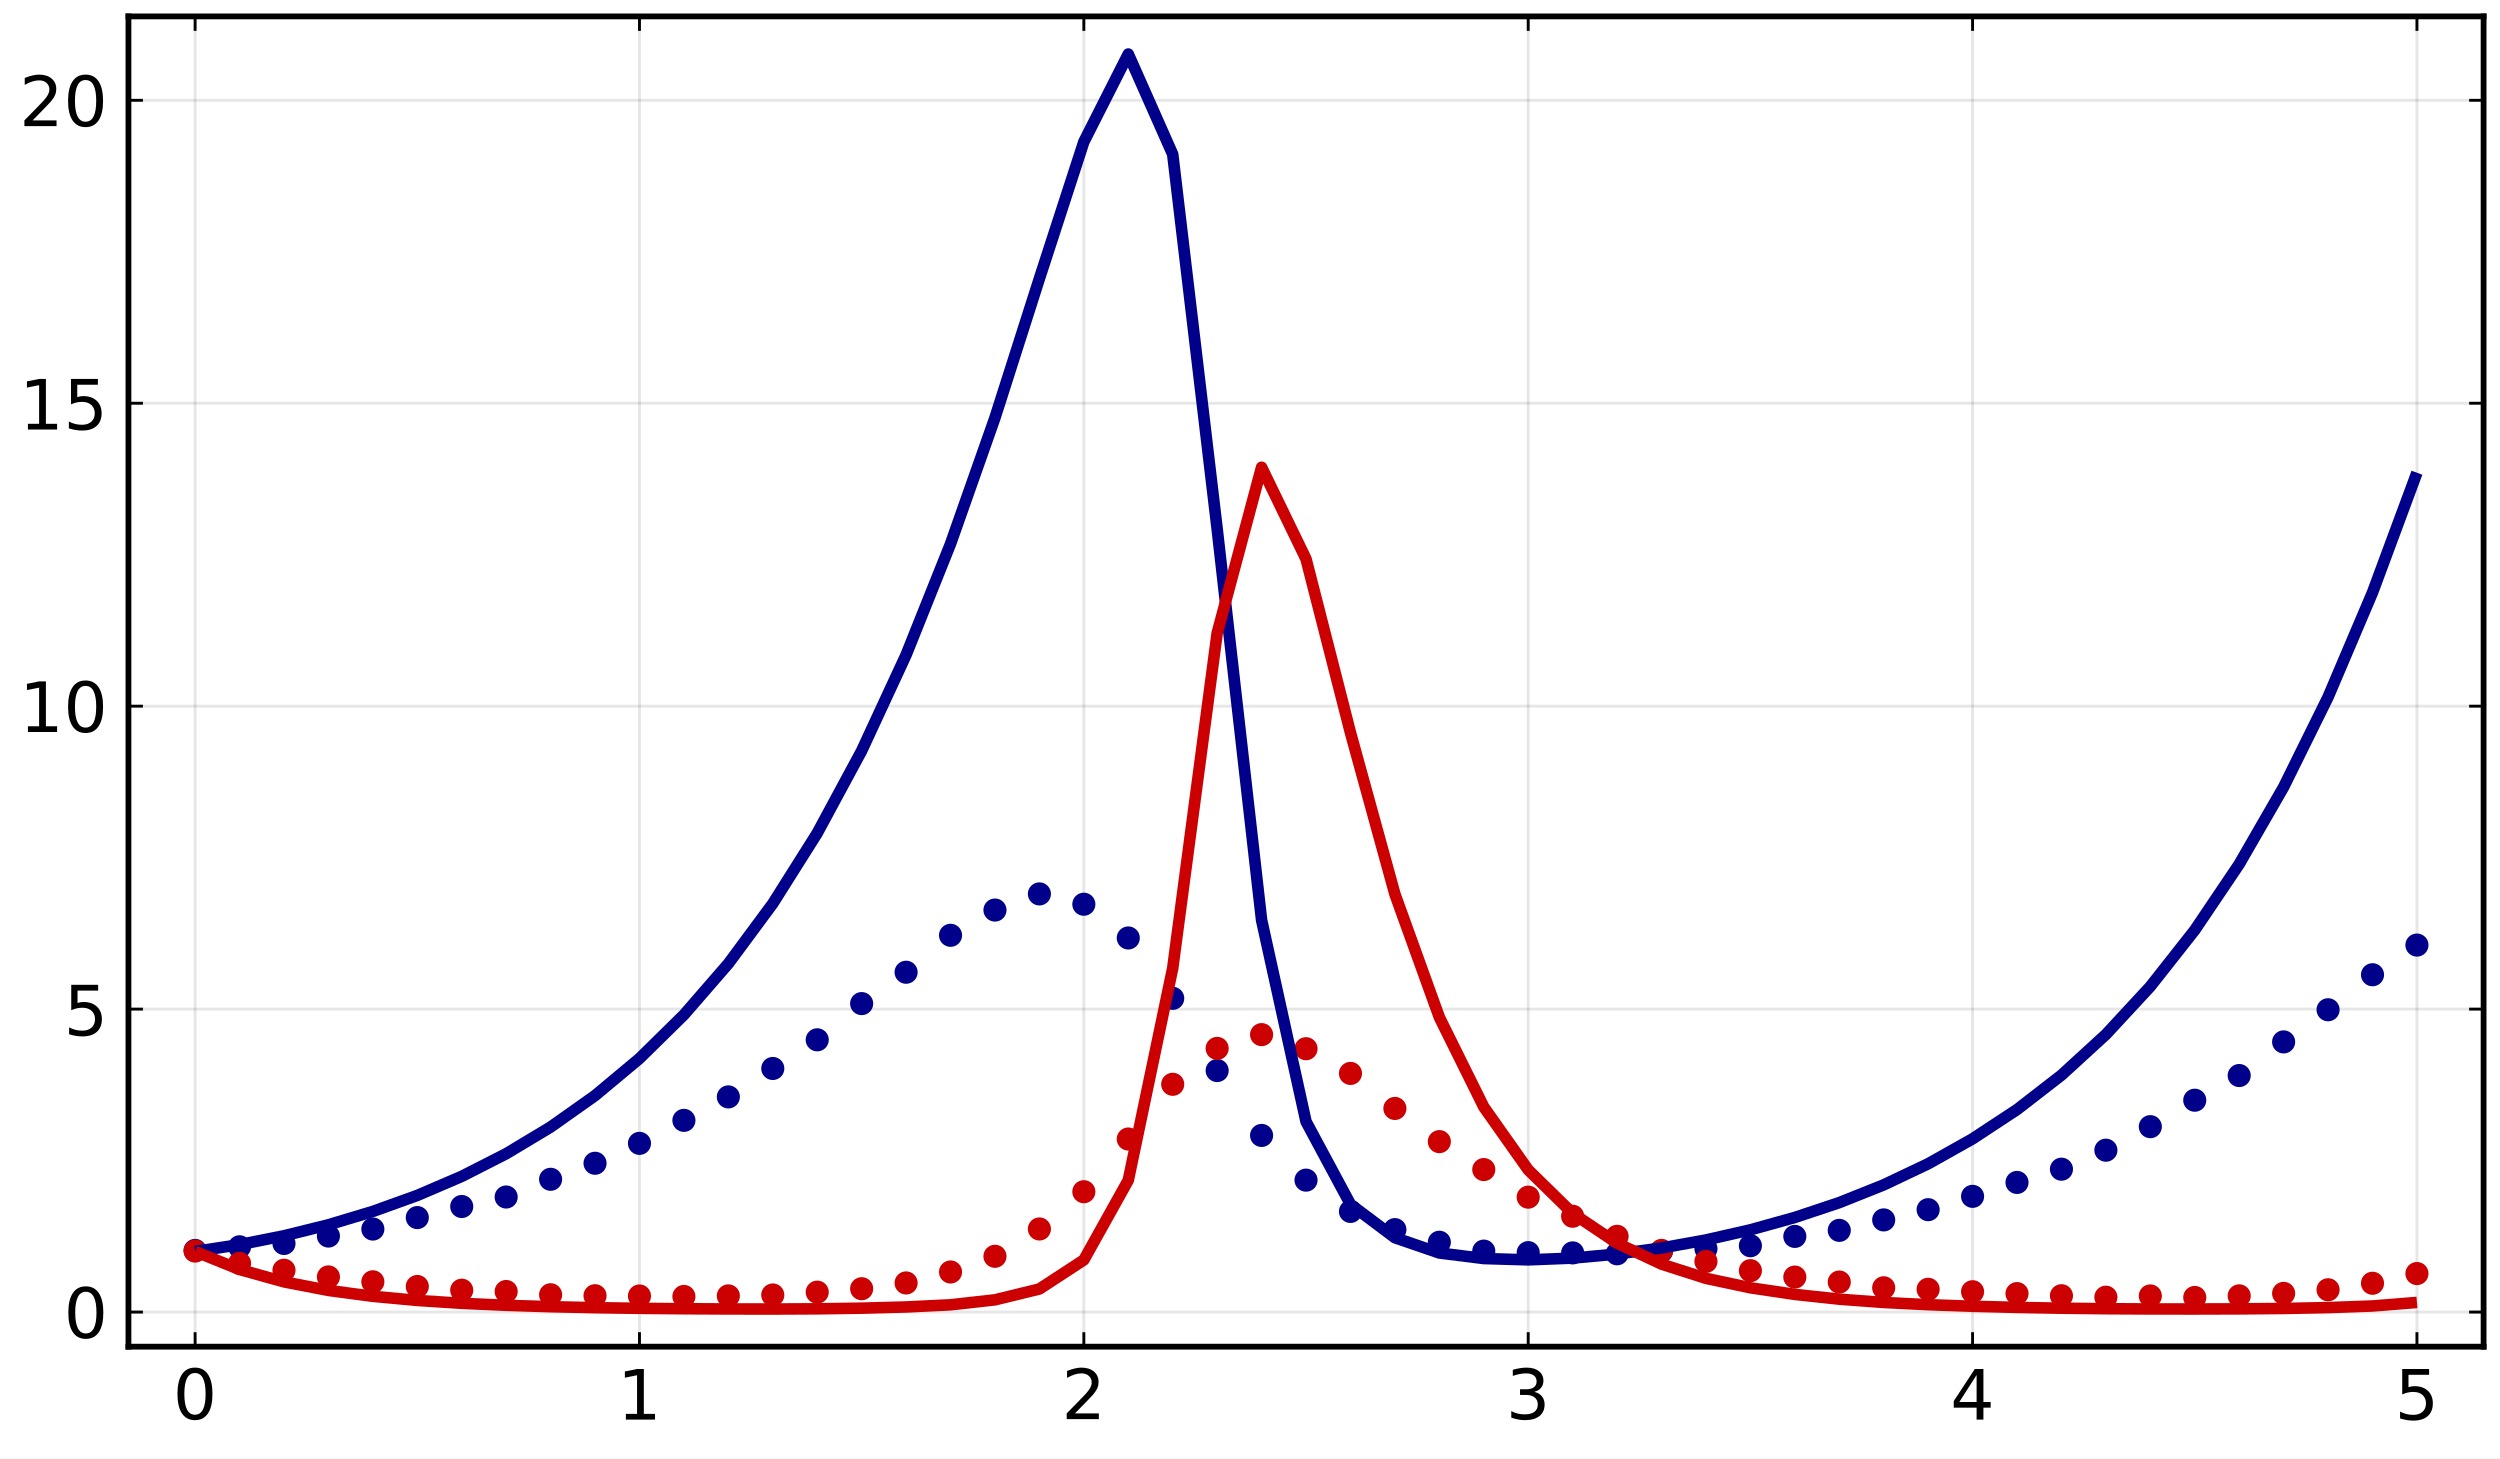
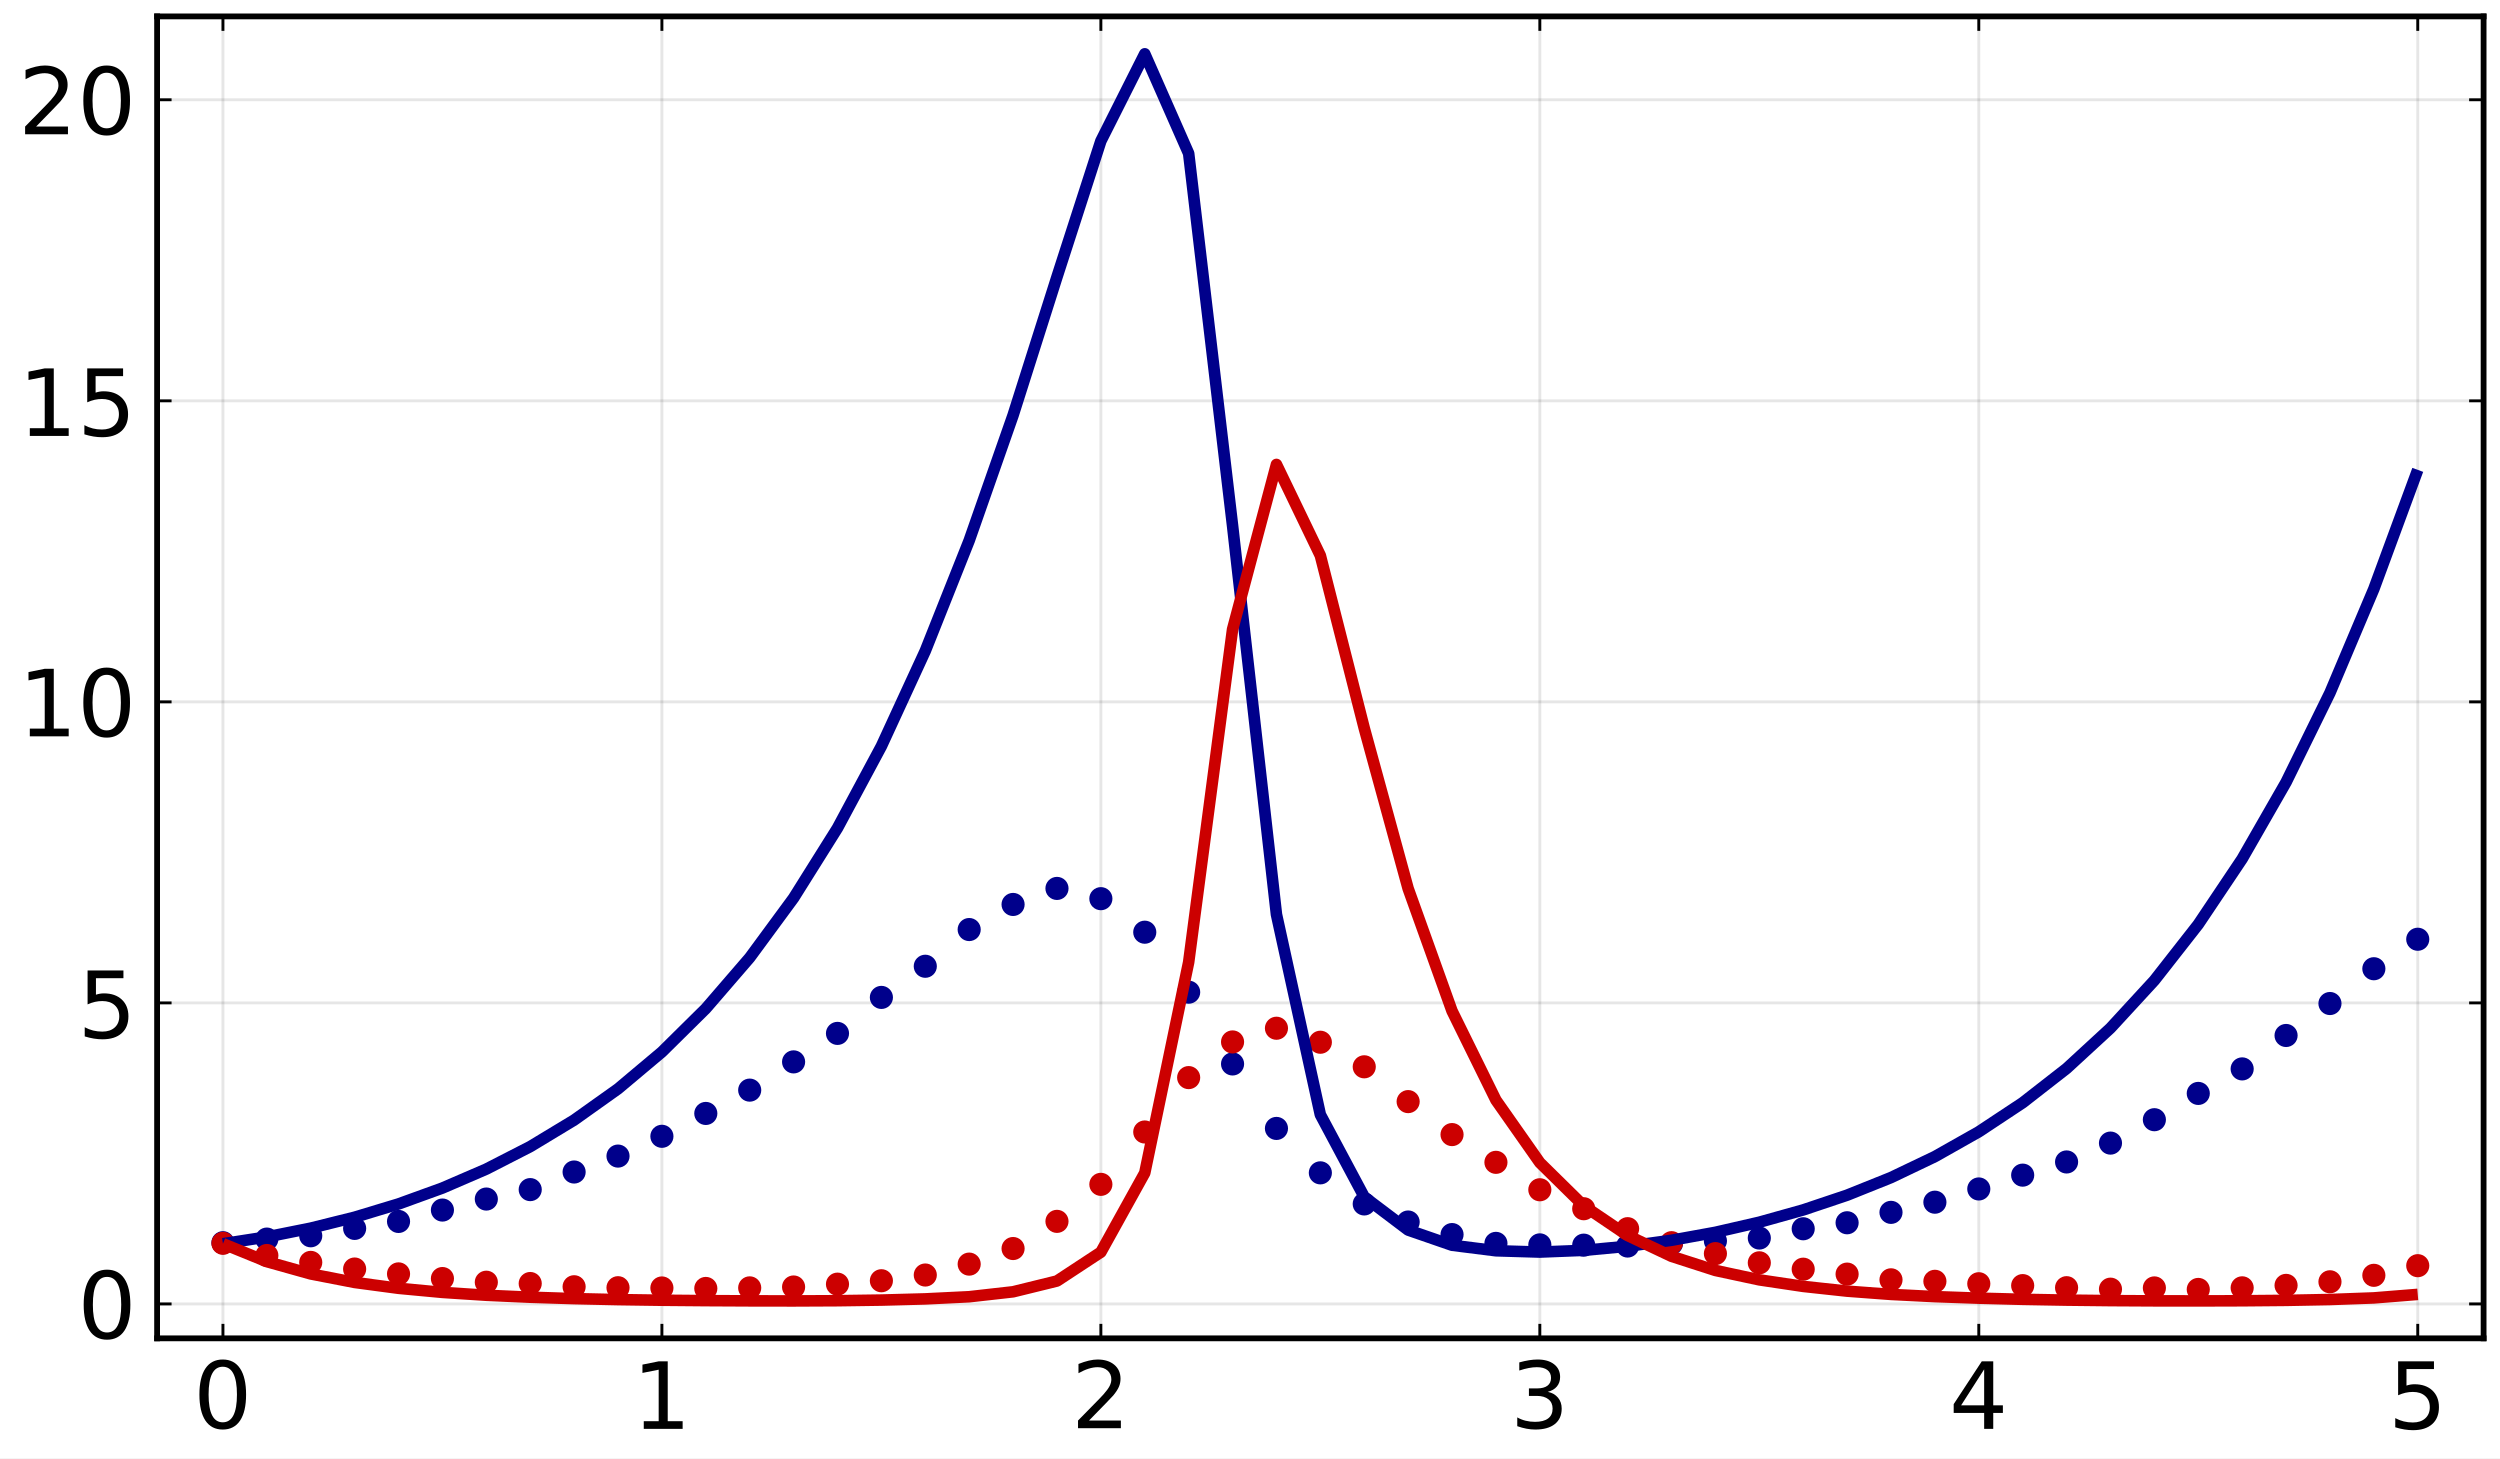
<svg xmlns="http://www.w3.org/2000/svg" xmlns:xlink="http://www.w3.org/1999/xlink" width="432pt" height="252pt" viewBox="0 0 432 252" version="1.1">
  <defs>
    <style type="text/css">*{stroke-linejoin: round; stroke-linecap: butt}</style>
  </defs>
  <g id="figure_1">
    <g id="patch_1">
      <path d="M 0 252  L 432 252  L 432 0  L 0 0  z " style="fill: #ffffff" />
    </g>
    <g id="axes_1">
      <g id="patch_2">
-         <path d="M 22.197 232.705  L 429.165 232.705  L 429.165 2.835  L 22.197 2.835  z " style="fill: #ffffff" />
+         <path d="M 27.147 231.265  L 429.165 231.265  L 429.165 2.835  L 27.147 2.835  z " style="fill: #ffffff" />
      </g>
      <g id="matplotlib.axis_1">
        <g id="xtick_1">
          <g id="line2d_1">
-             <path d="M 33.715 232.705  L 33.715 2.835  " clip-path="url(#p7b51d05aa2)" style="fill: none; stroke: #000000; stroke-opacity: 0.1; stroke-width: 0.5; stroke-linecap: square" />
+             <path d="M 38.525 231.265  L 38.525 2.835  " clip-path="url(#p15f4b336db)" style="fill: none; stroke: #000000; stroke-opacity: 0.1; stroke-width: 0.5; stroke-linecap: square" />
          </g>
          <g id="line2d_2">
            <defs>
-               <path id="ma4a7dae70d" d="M 0 0  L 0 -2.5  " style="stroke: #000000; stroke-width: 0.5" />
+               <path id="m88eb244944" d="M 0 0  L 0 -2.5  " style="stroke: #000000; stroke-width: 0.5" />
            </defs>
            <g>
-               <use xlink:href="#ma4a7dae70d" x="33.715" y="232.705" style="stroke: #000000; stroke-width: 0.5" />
+               <use xlink:href="#m88eb244944" x="38.525" y="231.265" style="stroke: #000000; stroke-width: 0.5" />
            </g>
          </g>
          <g id="line2d_3">
            <defs>
-               <path id="m72467e367e" d="M 0 0  L 0 2.5  " style="stroke: #000000; stroke-width: 0.5" />
+               <path id="madbddef925" d="M 0 0  L 0 2.5  " style="stroke: #000000; stroke-width: 0.5" />
            </defs>
            <g>
-               <use xlink:href="#m72467e367e" x="33.715" y="2.835" style="stroke: #000000; stroke-width: 0.5" />
+               <use xlink:href="#madbddef925" x="38.525" y="2.835" style="stroke: #000000; stroke-width: 0.5" />
            </g>
          </g>
          <g id="text_1">
-             <g transform="translate(29.87456 245.3235)scale(0.12 -0.12)">
+             <g transform="translate(33.40493 246.9229)scale(0.16 -0.16)">
              <defs>
                <path id="DejaVuSans-30" d="M 2034 4250  Q 1547 4250 1301 3770  Q 1056 3291 1056 2328  Q 1056 1369 1301 889  Q 1547 409 2034 409  Q 2525 409 2770 889  Q 3016 1369 3016 2328  Q 3016 3291 2770 3770  Q 2525 4250 2034 4250  z M 2034 4750  Q 2819 4750 3233 4129  Q 3647 3509 3647 2328  Q 3647 1150 3233 529  Q 2819 -91 2034 -91  Q 1250 -91 836 529  Q 422 1150 422 2328  Q 422 3509 836 4129  Q 1250 4750 2034 4750  z " transform="scale(0.015625)" />
              </defs>
              <use xlink:href="#DejaVuSans-30" transform="translate(0 0.78125)" />
            </g>
          </g>
        </g>
        <g id="xtick_2">
          <g id="line2d_4">
-             <path d="M 110.501 232.705  L 110.501 2.835  " clip-path="url(#p7b51d05aa2)" style="fill: none; stroke: #000000; stroke-opacity: 0.1; stroke-width: 0.5; stroke-linecap: square" />
+             <path d="M 114.377 231.265  L 114.377 2.835  " clip-path="url(#p15f4b336db)" style="fill: none; stroke: #000000; stroke-opacity: 0.1; stroke-width: 0.5; stroke-linecap: square" />
          </g>
          <g id="line2d_5">
            <g>
-               <use xlink:href="#ma4a7dae70d" x="110.501" y="232.705" style="stroke: #000000; stroke-width: 0.5" />
+               <use xlink:href="#m88eb244944" x="114.377" y="231.265" style="stroke: #000000; stroke-width: 0.5" />
            </g>
          </g>
          <g id="line2d_6">
            <g>
-               <use xlink:href="#m72467e367e" x="110.501" y="2.835" style="stroke: #000000; stroke-width: 0.5" />
+               <use xlink:href="#madbddef925" x="114.377" y="2.835" style="stroke: #000000; stroke-width: 0.5" />
            </g>
          </g>
          <g id="text_2">
-             <g transform="translate(106.6611 245.3235)scale(0.12 -0.12)">
+             <g transform="translate(109.2574 246.9229)scale(0.16 -0.16)">
              <defs>
                <path id="DejaVuSans-31" d="M 794 531  L 1825 531  L 1825 4091  L 703 3866  L 703 4441  L 1819 4666  L 2450 4666  L 2450 531  L 3481 531  L 3481 0  L 794 0  L 794 531  z " transform="scale(0.015625)" />
              </defs>
              <use xlink:href="#DejaVuSans-31" transform="translate(0 0.09375)" />
            </g>
          </g>
        </g>
        <g id="xtick_3">
          <g id="line2d_7">
-             <path d="M 187.288 232.705  L 187.288 2.835  " clip-path="url(#p7b51d05aa2)" style="fill: none; stroke: #000000; stroke-opacity: 0.1; stroke-width: 0.5; stroke-linecap: square" />
+             <path d="M 190.23 231.265  L 190.23 2.835  " clip-path="url(#p15f4b336db)" style="fill: none; stroke: #000000; stroke-opacity: 0.1; stroke-width: 0.5; stroke-linecap: square" />
          </g>
          <g id="line2d_8">
            <g>
-               <use xlink:href="#ma4a7dae70d" x="187.288" y="232.705" style="stroke: #000000; stroke-width: 0.5" />
+               <use xlink:href="#m88eb244944" x="190.23" y="231.265" style="stroke: #000000; stroke-width: 0.5" />
            </g>
          </g>
          <g id="line2d_9">
            <g>
-               <use xlink:href="#m72467e367e" x="187.288" y="2.835" style="stroke: #000000; stroke-width: 0.5" />
+               <use xlink:href="#madbddef925" x="190.23" y="2.835" style="stroke: #000000; stroke-width: 0.5" />
            </g>
          </g>
          <g id="text_3">
-             <g transform="translate(183.4477 245.3235)scale(0.12 -0.12)">
+             <g transform="translate(185.11 246.9229)scale(0.16 -0.16)">
              <defs>
                <path id="DejaVuSans-32" d="M 1228 531  L 3431 531  L 3431 0  L 469 0  L 469 531  Q 828 903 1448 1529  Q 2069 2156 2228 2338  Q 2531 2678 2651 2914  Q 2772 3150 2772 3378  Q 2772 3750 2511 3984  Q 2250 4219 1831 4219  Q 1534 4219 1204 4116  Q 875 4013 500 3803  L 500 4441  Q 881 4594 1212 4672  Q 1544 4750 1819 4750  Q 2544 4750 2975 4387  Q 3406 4025 3406 3419  Q 3406 3131 3298 2873  Q 3191 2616 2906 2266  Q 2828 2175 2409 1742  Q 1991 1309 1228 531  z " transform="scale(0.015625)" />
              </defs>
              <use xlink:href="#DejaVuSans-32" transform="translate(0 0.78125)" />
            </g>
          </g>
        </g>
        <g id="xtick_4">
          <g id="line2d_10">
-             <path d="M 264.074 232.705  L 264.074 2.835  " clip-path="url(#p7b51d05aa2)" style="fill: none; stroke: #000000; stroke-opacity: 0.1; stroke-width: 0.5; stroke-linecap: square" />
+             <path d="M 266.082 231.265  L 266.082 2.835  " clip-path="url(#p15f4b336db)" style="fill: none; stroke: #000000; stroke-opacity: 0.1; stroke-width: 0.5; stroke-linecap: square" />
          </g>
          <g id="line2d_11">
            <g>
-               <use xlink:href="#ma4a7dae70d" x="264.074" y="232.705" style="stroke: #000000; stroke-width: 0.5" />
+               <use xlink:href="#m88eb244944" x="266.082" y="231.265" style="stroke: #000000; stroke-width: 0.5" />
            </g>
          </g>
          <g id="line2d_12">
            <g>
-               <use xlink:href="#m72467e367e" x="264.074" y="2.835" style="stroke: #000000; stroke-width: 0.5" />
+               <use xlink:href="#madbddef925" x="266.082" y="2.835" style="stroke: #000000; stroke-width: 0.5" />
            </g>
          </g>
          <g id="text_4">
-             <g transform="translate(260.2342 245.3235)scale(0.12 -0.12)">
+             <g transform="translate(260.9625 246.9229)scale(0.16 -0.16)">
              <defs>
                <path id="DejaVuSans-33" d="M 2597 2516  Q 3050 2419 3304 2112  Q 3559 1806 3559 1356  Q 3559 666 3084 287  Q 2609 -91 1734 -91  Q 1441 -91 1130 -33  Q 819 25 488 141  L 488 750  Q 750 597 1062 519  Q 1375 441 1716 441  Q 2309 441 2620 675  Q 2931 909 2931 1356  Q 2931 1769 2642 2001  Q 2353 2234 1838 2234  L 1294 2234  L 1294 2753  L 1863 2753  Q 2328 2753 2575 2939  Q 2822 3125 2822 3475  Q 2822 3834 2567 4026  Q 2313 4219 1838 4219  Q 1578 4219 1281 4162  Q 984 4106 628 3988  L 628 4550  Q 988 4650 1302 4700  Q 1616 4750 1894 4750  Q 2613 4750 3031 4423  Q 3450 4097 3450 3541  Q 3450 3153 3228 2886  Q 3006 2619 2597 2516  z " transform="scale(0.015625)" />
              </defs>
              <use xlink:href="#DejaVuSans-33" transform="translate(0 0.78125)" />
            </g>
          </g>
        </g>
        <g id="xtick_5">
          <g id="line2d_13">
-             <path d="M 340.861 232.705  L 340.861 2.835  " clip-path="url(#p7b51d05aa2)" style="fill: none; stroke: #000000; stroke-opacity: 0.1; stroke-width: 0.5; stroke-linecap: square" />
+             <path d="M 341.935 231.265  L 341.935 2.835  " clip-path="url(#p15f4b336db)" style="fill: none; stroke: #000000; stroke-opacity: 0.1; stroke-width: 0.5; stroke-linecap: square" />
          </g>
          <g id="line2d_14">
            <g>
-               <use xlink:href="#ma4a7dae70d" x="340.861" y="232.705" style="stroke: #000000; stroke-width: 0.5" />
+               <use xlink:href="#m88eb244944" x="341.935" y="231.265" style="stroke: #000000; stroke-width: 0.5" />
            </g>
          </g>
          <g id="line2d_15">
            <g>
-               <use xlink:href="#m72467e367e" x="340.861" y="2.835" style="stroke: #000000; stroke-width: 0.5" />
+               <use xlink:href="#madbddef925" x="341.935" y="2.835" style="stroke: #000000; stroke-width: 0.5" />
            </g>
          </g>
          <g id="text_5">
-             <g transform="translate(337.0208 245.3235)scale(0.12 -0.12)">
+             <g transform="translate(336.815 246.9229)scale(0.16 -0.16)">
              <defs>
                <path id="DejaVuSans-34" d="M 2419 4116  L 825 1625  L 2419 1625  L 2419 4116  z M 2253 4666  L 3047 4666  L 3047 1625  L 3713 1625  L 3713 1100  L 3047 1100  L 3047 0  L 2419 0  L 2419 1100  L 313 1100  L 313 1709  L 2253 4666  z " transform="scale(0.015625)" />
              </defs>
              <use xlink:href="#DejaVuSans-34" transform="translate(0 0.09375)" />
            </g>
          </g>
        </g>
        <g id="xtick_6">
          <g id="line2d_16">
-             <path d="M 417.647 232.705  L 417.647 2.835  " clip-path="url(#p7b51d05aa2)" style="fill: none; stroke: #000000; stroke-opacity: 0.1; stroke-width: 0.5; stroke-linecap: square" />
+             <path d="M 417.787 231.265  L 417.787 2.835  " clip-path="url(#p15f4b336db)" style="fill: none; stroke: #000000; stroke-opacity: 0.1; stroke-width: 0.5; stroke-linecap: square" />
          </g>
          <g id="line2d_17">
            <g>
-               <use xlink:href="#ma4a7dae70d" x="417.647" y="232.705" style="stroke: #000000; stroke-width: 0.5" />
+               <use xlink:href="#m88eb244944" x="417.787" y="231.265" style="stroke: #000000; stroke-width: 0.5" />
            </g>
          </g>
          <g id="line2d_18">
            <g>
-               <use xlink:href="#m72467e367e" x="417.647" y="2.835" style="stroke: #000000; stroke-width: 0.5" />
+               <use xlink:href="#madbddef925" x="417.787" y="2.835" style="stroke: #000000; stroke-width: 0.5" />
            </g>
          </g>
          <g id="text_6">
-             <g transform="translate(413.8074 245.3235)scale(0.12 -0.12)">
+             <g transform="translate(412.6675 246.9229)scale(0.16 -0.16)">
              <defs>
                <path id="DejaVuSans-35" d="M 691 4666  L 3169 4666  L 3169 4134  L 1269 4134  L 1269 2991  Q 1406 3038 1543 3061  Q 1681 3084 1819 3084  Q 2600 3084 3056 2656  Q 3513 2228 3513 1497  Q 3513 744 3044 326  Q 2575 -91 1722 -91  Q 1428 -91 1123 -41  Q 819 9 494 109  L 494 744  Q 775 591 1075 516  Q 1375 441 1709 441  Q 2250 441 2565 725  Q 2881 1009 2881 1497  Q 2881 1984 2565 2268  Q 2250 2553 1709 2553  Q 1456 2553 1204 2497  Q 953 2441 691 2322  L 691 4666  z " transform="scale(0.015625)" />
              </defs>
              <use xlink:href="#DejaVuSans-35" transform="translate(0 0.09375)" />
            </g>
          </g>
        </g>
      </g>
      <g id="matplotlib.axis_2">
        <g id="ytick_1">
          <g id="line2d_19">
-             <path d="M 22.197 226.723  L 429.165 226.723  " clip-path="url(#p7b51d05aa2)" style="fill: none; stroke: #000000; stroke-opacity: 0.1; stroke-width: 0.5; stroke-linecap: square" />
+             <path d="M 27.147 225.32  L 429.165 225.32  " clip-path="url(#p15f4b336db)" style="fill: none; stroke: #000000; stroke-opacity: 0.1; stroke-width: 0.5; stroke-linecap: square" />
          </g>
          <g id="line2d_20">
            <defs>
-               <path id="mc32183141a" d="M 0 0  L 2.5 0  " style="stroke: #000000; stroke-width: 0.5" />
+               <path id="maa5e458f14" d="M 0 0  L 2.5 0  " style="stroke: #000000; stroke-width: 0.5" />
            </defs>
            <g>
-               <use xlink:href="#mc32183141a" x="22.197" y="226.723" style="stroke: #000000; stroke-width: 0.5" />
+               <use xlink:href="#maa5e458f14" x="27.147" y="225.32" style="stroke: #000000; stroke-width: 0.5" />
            </g>
          </g>
          <g id="line2d_21">
            <defs>
-               <path id="m659e7d914c" d="M 0 0  L -2.5 0  " style="stroke: #000000; stroke-width: 0.5" />
+               <path id="m9564143f8e" d="M 0 0  L -2.5 0  " style="stroke: #000000; stroke-width: 0.5" />
            </defs>
            <g>
-               <use xlink:href="#m659e7d914c" x="429.165" y="226.723" style="stroke: #000000; stroke-width: 0.5" />
+               <use xlink:href="#m9564143f8e" x="429.165" y="225.32" style="stroke: #000000; stroke-width: 0.5" />
            </g>
          </g>
          <g id="text_7">
-             <g transform="translate(11.01657 231.2821)scale(0.12 -0.12)">
+             <g transform="translate(13.40706 231.3992)scale(0.16 -0.16)">
              <use xlink:href="#DejaVuSans-30" transform="translate(0 0.78125)" />
            </g>
          </g>
        </g>
        <g id="ytick_2">
          <g id="line2d_22">
-             <path d="M 22.197 174.376  L 429.165 174.376  " clip-path="url(#p7b51d05aa2)" style="fill: none; stroke: #000000; stroke-opacity: 0.1; stroke-width: 0.5; stroke-linecap: square" />
+             <path d="M 27.147 173.301  L 429.165 173.301  " clip-path="url(#p15f4b336db)" style="fill: none; stroke: #000000; stroke-opacity: 0.1; stroke-width: 0.5; stroke-linecap: square" />
          </g>
          <g id="line2d_23">
            <g>
-               <use xlink:href="#mc32183141a" x="22.197" y="174.376" style="stroke: #000000; stroke-width: 0.5" />
+               <use xlink:href="#maa5e458f14" x="27.147" y="173.301" style="stroke: #000000; stroke-width: 0.5" />
            </g>
          </g>
          <g id="line2d_24">
            <g>
-               <use xlink:href="#m659e7d914c" x="429.165" y="174.376" style="stroke: #000000; stroke-width: 0.5" />
+               <use xlink:href="#m9564143f8e" x="429.165" y="173.301" style="stroke: #000000; stroke-width: 0.5" />
            </g>
          </g>
          <g id="text_8">
-             <g transform="translate(11.01657 178.9346)scale(0.12 -0.12)">
+             <g transform="translate(13.40706 179.3797)scale(0.16 -0.16)">
              <use xlink:href="#DejaVuSans-35" transform="translate(0 0.09375)" />
            </g>
          </g>
        </g>
        <g id="ytick_3">
          <g id="line2d_25">
-             <path d="M 22.197 122.028  L 429.165 122.028  " clip-path="url(#p7b51d05aa2)" style="fill: none; stroke: #000000; stroke-opacity: 0.1; stroke-width: 0.5; stroke-linecap: square" />
+             <path d="M 27.147 121.281  L 429.165 121.281  " clip-path="url(#p15f4b336db)" style="fill: none; stroke: #000000; stroke-opacity: 0.1; stroke-width: 0.5; stroke-linecap: square" />
          </g>
          <g id="line2d_26">
            <g>
-               <use xlink:href="#mc32183141a" x="22.197" y="122.028" style="stroke: #000000; stroke-width: 0.5" />
+               <use xlink:href="#maa5e458f14" x="27.147" y="121.281" style="stroke: #000000; stroke-width: 0.5" />
            </g>
          </g>
          <g id="line2d_27">
            <g>
-               <use xlink:href="#m659e7d914c" x="429.165" y="122.028" style="stroke: #000000; stroke-width: 0.5" />
+               <use xlink:href="#m9564143f8e" x="429.165" y="121.281" style="stroke: #000000; stroke-width: 0.5" />
            </g>
          </g>
          <g id="text_9">
-             <g transform="translate(3.336574 126.5871)scale(0.12 -0.12)">
+             <g transform="translate(3.167058 127.3601)scale(0.16 -0.16)">
              <use xlink:href="#DejaVuSans-31" transform="translate(0 0.78125)" />
              <use xlink:href="#DejaVuSans-30" transform="translate(63.62305 0.78125)" />
            </g>
          </g>
        </g>
        <g id="ytick_4">
          <g id="line2d_28">
-             <path d="M 22.197 69.681  L 429.165 69.681  " clip-path="url(#p7b51d05aa2)" style="fill: none; stroke: #000000; stroke-opacity: 0.1; stroke-width: 0.5; stroke-linecap: square" />
+             <path d="M 27.147 69.262  L 429.165 69.262  " clip-path="url(#p15f4b336db)" style="fill: none; stroke: #000000; stroke-opacity: 0.1; stroke-width: 0.5; stroke-linecap: square" />
          </g>
          <g id="line2d_29">
            <g>
-               <use xlink:href="#mc32183141a" x="22.197" y="69.681" style="stroke: #000000; stroke-width: 0.5" />
+               <use xlink:href="#maa5e458f14" x="27.147" y="69.262" style="stroke: #000000; stroke-width: 0.5" />
            </g>
          </g>
          <g id="line2d_30">
            <g>
-               <use xlink:href="#m659e7d914c" x="429.165" y="69.681" style="stroke: #000000; stroke-width: 0.5" />
+               <use xlink:href="#m9564143f8e" x="429.165" y="69.262" style="stroke: #000000; stroke-width: 0.5" />
            </g>
          </g>
          <g id="text_10">
-             <g transform="translate(3.336574 74.23961)scale(0.12 -0.12)">
+             <g transform="translate(3.167058 75.34055)scale(0.16 -0.16)">
              <use xlink:href="#DejaVuSans-31" transform="translate(0 0.09375)" />
              <use xlink:href="#DejaVuSans-35" transform="translate(63.62305 0.09375)" />
            </g>
          </g>
        </g>
        <g id="ytick_5">
          <g id="line2d_31">
-             <path d="M 22.197 17.333  L 429.165 17.333  " clip-path="url(#p7b51d05aa2)" style="fill: none; stroke: #000000; stroke-opacity: 0.1; stroke-width: 0.5; stroke-linecap: square" />
+             <path d="M 27.147 17.242  L 429.165 17.242  " clip-path="url(#p15f4b336db)" style="fill: none; stroke: #000000; stroke-opacity: 0.1; stroke-width: 0.5; stroke-linecap: square" />
          </g>
          <g id="line2d_32">
            <g>
-               <use xlink:href="#mc32183141a" x="22.197" y="17.333" style="stroke: #000000; stroke-width: 0.5" />
+               <use xlink:href="#maa5e458f14" x="27.147" y="17.242" style="stroke: #000000; stroke-width: 0.5" />
            </g>
          </g>
          <g id="line2d_33">
            <g>
-               <use xlink:href="#m659e7d914c" x="429.165" y="17.333" style="stroke: #000000; stroke-width: 0.5" />
+               <use xlink:href="#m9564143f8e" x="429.165" y="17.242" style="stroke: #000000; stroke-width: 0.5" />
            </g>
          </g>
          <g id="text_11">
-             <g transform="translate(3.336574 21.89213)scale(0.12 -0.12)">
+             <g transform="translate(3.167058 23.32099)scale(0.16 -0.16)">
              <use xlink:href="#DejaVuSans-32" transform="translate(0 0.78125)" />
              <use xlink:href="#DejaVuSans-30" transform="translate(63.62305 0.78125)" />
            </g>
          </g>
        </g>
      </g>
      <g id="PathCollection_1">
        <defs>
-           <path id="m5b2c6aa30e" d="M 0 2  C 0.53 2 1.039 1.789 1.414 1.414  C 1.789 1.039 2 0.53 2 0  C 2 -0.53 1.789 -1.039 1.414 -1.414  C 1.039 -1.789 0.53 -2 0 -2  C -0.53 -2 -1.039 -1.789 -1.414 -1.414  C -1.789 -1.039 -2 -0.53 -2 0  C -2 0.53 -1.789 1.039 -1.414 1.414  C -1.039 1.789 -0.53 2 0 2  z " />
+           <path id="mff778485c0" d="M 0 2  C 0.53 2 1.039 1.789 1.414 1.414  C 1.789 1.039 2 0.53 2 0  C 2 -0.53 1.789 -1.039 1.414 -1.414  C 1.039 -1.789 0.53 -2 0 -2  C -0.53 -2 -1.039 -1.789 -1.414 -1.414  C -1.789 -1.039 -2 -0.53 -2 0  C -2 0.53 -1.789 1.039 -1.414 1.414  C -1.039 1.789 -0.53 2 0 2  z " />
        </defs>
-         <g clip-path="url(#p7b51d05aa2)">
-           <use xlink:href="#m5b2c6aa30e" x="33.715" y="216.074" style="fill: #00008b" />
-           <use xlink:href="#m5b2c6aa30e" x="41.393" y="215.446" style="fill: #00008b" />
-           <use xlink:href="#m5b2c6aa30e" x="49.072" y="214.871" style="fill: #00008b" />
-           <use xlink:href="#m5b2c6aa30e" x="56.751" y="213.589" style="fill: #00008b" />
-           <use xlink:href="#m5b2c6aa30e" x="64.429" y="212.379" style="fill: #00008b" />
-           <use xlink:href="#m5b2c6aa30e" x="72.108" y="210.398" style="fill: #00008b" />
-           <use xlink:href="#m5b2c6aa30e" x="79.786" y="208.485" style="fill: #00008b" />
-           <use xlink:href="#m5b2c6aa30e" x="87.465" y="206.842" style="fill: #00008b" />
-           <use xlink:href="#m5b2c6aa30e" x="95.144" y="203.781" style="fill: #00008b" />
-           <use xlink:href="#m5b2c6aa30e" x="102.822" y="201.012" style="fill: #00008b" />
-           <use xlink:href="#m5b2c6aa30e" x="110.501" y="197.573" style="fill: #00008b" />
-           <use xlink:href="#m5b2c6aa30e" x="118.18" y="193.598" style="fill: #00008b" />
-           <use xlink:href="#m5b2c6aa30e" x="125.858" y="189.544" style="fill: #00008b" />
-           <use xlink:href="#m5b2c6aa30e" x="133.537" y="184.632" style="fill: #00008b" />
-           <use xlink:href="#m5b2c6aa30e" x="141.216" y="179.679" style="fill: #00008b" />
-           <use xlink:href="#m5b2c6aa30e" x="148.894" y="173.421" style="fill: #00008b" />
-           <use xlink:href="#m5b2c6aa30e" x="156.573" y="168.004" style="fill: #00008b" />
-           <use xlink:href="#m5b2c6aa30e" x="164.252" y="161.619" style="fill: #00008b" />
-           <use xlink:href="#m5b2c6aa30e" x="171.93" y="157.257" style="fill: #00008b" />
-           <use xlink:href="#m5b2c6aa30e" x="179.609" y="154.469" style="fill: #00008b" />
-           <use xlink:href="#m5b2c6aa30e" x="187.288" y="156.252" style="fill: #00008b" />
-           <use xlink:href="#m5b2c6aa30e" x="194.966" y="162.083" style="fill: #00008b" />
-           <use xlink:href="#m5b2c6aa30e" x="202.645" y="172.512" style="fill: #00008b" />
-           <use xlink:href="#m5b2c6aa30e" x="210.324" y="184.991" style="fill: #00008b" />
-           <use xlink:href="#m5b2c6aa30e" x="218.002" y="196.204" style="fill: #00008b" />
-           <use xlink:href="#m5b2c6aa30e" x="225.681" y="203.928" style="fill: #00008b" />
-           <use xlink:href="#m5b2c6aa30e" x="233.36" y="209.334" style="fill: #00008b" />
-           <use xlink:href="#m5b2c6aa30e" x="241.038" y="212.478" style="fill: #00008b" />
-           <use xlink:href="#m5b2c6aa30e" x="248.717" y="214.661" style="fill: #00008b" />
-           <use xlink:href="#m5b2c6aa30e" x="256.396" y="216.193" style="fill: #00008b" />
-           <use xlink:href="#m5b2c6aa30e" x="264.074" y="216.452" style="fill: #00008b" />
-           <use xlink:href="#m5b2c6aa30e" x="271.753" y="216.501" style="fill: #00008b" />
-           <use xlink:href="#m5b2c6aa30e" x="279.432" y="216.654" style="fill: #00008b" />
-           <use xlink:href="#m5b2c6aa30e" x="287.11" y="216.211" style="fill: #00008b" />
-           <use xlink:href="#m5b2c6aa30e" x="294.789" y="215.768" style="fill: #00008b" />
-           <use xlink:href="#m5b2c6aa30e" x="302.468" y="215.263" style="fill: #00008b" />
-           <use xlink:href="#m5b2c6aa30e" x="310.146" y="213.651" style="fill: #00008b" />
-           <use xlink:href="#m5b2c6aa30e" x="317.825" y="212.607" style="fill: #00008b" />
-           <use xlink:href="#m5b2c6aa30e" x="325.503" y="210.8" style="fill: #00008b" />
-           <use xlink:href="#m5b2c6aa30e" x="333.182" y="209.032" style="fill: #00008b" />
-           <use xlink:href="#m5b2c6aa30e" x="340.861" y="206.729" style="fill: #00008b" />
-           <use xlink:href="#m5b2c6aa30e" x="348.539" y="204.326" style="fill: #00008b" />
-           <use xlink:href="#m5b2c6aa30e" x="356.218" y="202.035" style="fill: #00008b" />
-           <use xlink:href="#m5b2c6aa30e" x="363.897" y="198.754" style="fill: #00008b" />
-           <use xlink:href="#m5b2c6aa30e" x="371.575" y="194.687" style="fill: #00008b" />
-           <use xlink:href="#m5b2c6aa30e" x="379.254" y="190.117" style="fill: #00008b" />
-           <use xlink:href="#m5b2c6aa30e" x="386.933" y="185.852" style="fill: #00008b" />
-           <use xlink:href="#m5b2c6aa30e" x="394.611" y="180.041" style="fill: #00008b" />
-           <use xlink:href="#m5b2c6aa30e" x="402.29" y="174.485" style="fill: #00008b" />
-           <use xlink:href="#m5b2c6aa30e" x="409.969" y="168.435" style="fill: #00008b" />
-           <use xlink:href="#m5b2c6aa30e" x="417.647" y="163.309" style="fill: #00008b" />
+         <g clip-path="url(#p15f4b336db)">
+           <use xlink:href="#mff778485c0" x="38.525" y="214.738" style="fill: #00008b" />
+           <use xlink:href="#mff778485c0" x="46.11" y="214.114" style="fill: #00008b" />
+           <use xlink:href="#mff778485c0" x="53.695" y="213.543" style="fill: #00008b" />
+           <use xlink:href="#mff778485c0" x="61.281" y="212.269" style="fill: #00008b" />
+           <use xlink:href="#mff778485c0" x="68.866" y="211.067" style="fill: #00008b" />
+           <use xlink:href="#mff778485c0" x="76.451" y="209.097" style="fill: #00008b" />
+           <use xlink:href="#mff778485c0" x="84.036" y="207.196" style="fill: #00008b" />
+           <use xlink:href="#mff778485c0" x="91.622" y="205.564" style="fill: #00008b" />
+           <use xlink:href="#mff778485c0" x="99.207" y="202.523" style="fill: #00008b" />
+           <use xlink:href="#mff778485c0" x="106.792" y="199.771" style="fill: #00008b" />
+           <use xlink:href="#mff778485c0" x="114.377" y="196.353" style="fill: #00008b" />
+           <use xlink:href="#mff778485c0" x="121.963" y="192.403" style="fill: #00008b" />
+           <use xlink:href="#mff778485c0" x="129.548" y="188.374" style="fill: #00008b" />
+           <use xlink:href="#mff778485c0" x="137.133" y="183.493" style="fill: #00008b" />
+           <use xlink:href="#mff778485c0" x="144.718" y="178.571" style="fill: #00008b" />
+           <use xlink:href="#mff778485c0" x="152.304" y="172.352" style="fill: #00008b" />
+           <use xlink:href="#mff778485c0" x="159.889" y="166.969" style="fill: #00008b" />
+           <use xlink:href="#mff778485c0" x="167.474" y="160.625" style="fill: #00008b" />
+           <use xlink:href="#mff778485c0" x="175.059" y="156.29" style="fill: #00008b" />
+           <use xlink:href="#mff778485c0" x="182.645" y="153.52" style="fill: #00008b" />
+           <use xlink:href="#mff778485c0" x="190.23" y="155.29" style="fill: #00008b" />
+           <use xlink:href="#mff778485c0" x="197.815" y="161.085" style="fill: #00008b" />
+           <use xlink:href="#mff778485c0" x="205.4" y="171.449" style="fill: #00008b" />
+           <use xlink:href="#mff778485c0" x="212.986" y="183.85" style="fill: #00008b" />
+           <use xlink:href="#mff778485c0" x="220.571" y="194.993" style="fill: #00008b" />
+           <use xlink:href="#mff778485c0" x="228.156" y="202.668" style="fill: #00008b" />
+           <use xlink:href="#mff778485c0" x="235.741" y="208.041" style="fill: #00008b" />
+           <use xlink:href="#mff778485c0" x="243.327" y="211.165" style="fill: #00008b" />
+           <use xlink:href="#mff778485c0" x="250.912" y="213.334" style="fill: #00008b" />
+           <use xlink:href="#mff778485c0" x="258.497" y="214.856" style="fill: #00008b" />
+           <use xlink:href="#mff778485c0" x="266.082" y="215.114" style="fill: #00008b" />
+           <use xlink:href="#mff778485c0" x="273.668" y="215.162" style="fill: #00008b" />
+           <use xlink:href="#mff778485c0" x="281.253" y="215.314" style="fill: #00008b" />
+           <use xlink:href="#mff778485c0" x="288.838" y="214.875" style="fill: #00008b" />
+           <use xlink:href="#mff778485c0" x="296.423" y="214.434" style="fill: #00008b" />
+           <use xlink:href="#mff778485c0" x="304.009" y="213.932" style="fill: #00008b" />
+           <use xlink:href="#mff778485c0" x="311.594" y="212.33" style="fill: #00008b" />
+           <use xlink:href="#mff778485c0" x="319.179" y="211.293" style="fill: #00008b" />
+           <use xlink:href="#mff778485c0" x="326.764" y="209.497" style="fill: #00008b" />
+           <use xlink:href="#mff778485c0" x="334.35" y="207.74" style="fill: #00008b" />
+           <use xlink:href="#mff778485c0" x="341.935" y="205.452" style="fill: #00008b" />
+           <use xlink:href="#mff778485c0" x="349.52" y="203.064" style="fill: #00008b" />
+           <use xlink:href="#mff778485c0" x="357.105" y="200.787" style="fill: #00008b" />
+           <use xlink:href="#mff778485c0" x="364.691" y="197.527" style="fill: #00008b" />
+           <use xlink:href="#mff778485c0" x="372.276" y="193.485" style="fill: #00008b" />
+           <use xlink:href="#mff778485c0" x="379.861" y="188.943" style="fill: #00008b" />
+           <use xlink:href="#mff778485c0" x="387.446" y="184.706" style="fill: #00008b" />
+           <use xlink:href="#mff778485c0" x="395.032" y="178.931" style="fill: #00008b" />
+           <use xlink:href="#mff778485c0" x="402.617" y="173.409" style="fill: #00008b" />
+           <use xlink:href="#mff778485c0" x="410.202" y="167.397" style="fill: #00008b" />
+           <use xlink:href="#mff778485c0" x="417.787" y="162.303" style="fill: #00008b" />
        </g>
      </g>
      <g id="PathCollection_2">
        <defs>
-           <path id="mdf89ed3256" d="M 0 2  C 0.53 2 1.039 1.789 1.414 1.414  C 1.789 1.039 2 0.53 2 0  C 2 -0.53 1.789 -1.039 1.414 -1.414  C 1.039 -1.789 0.53 -2 0 -2  C -0.53 -2 -1.039 -1.789 -1.414 -1.414  C -1.789 -1.039 -2 -0.53 -2 0  C -2 0.53 -1.789 1.039 -1.414 1.414  C -1.039 1.789 -0.53 2 0 2  z " />
+           <path id="ma06f241bdc" d="M 0 2  C 0.53 2 1.039 1.789 1.414 1.414  C 1.789 1.039 2 0.53 2 0  C 2 -0.53 1.789 -1.039 1.414 -1.414  C 1.039 -1.789 0.53 -2 0 -2  C -0.53 -2 -1.039 -1.789 -1.414 -1.414  C -1.789 -1.039 -2 -0.53 -2 0  C -2 0.53 -1.789 1.039 -1.414 1.414  C -1.039 1.789 -0.53 2 0 2  z " />
        </defs>
-         <g clip-path="url(#p7b51d05aa2)">
-           <use xlink:href="#mdf89ed3256" x="33.715" y="216.181" style="fill: #cc0000" />
-           <use xlink:href="#mdf89ed3256" x="41.393" y="218.3" style="fill: #cc0000" />
-           <use xlink:href="#mdf89ed3256" x="49.072" y="219.498" style="fill: #cc0000" />
-           <use xlink:href="#mdf89ed3256" x="56.751" y="220.652" style="fill: #cc0000" />
-           <use xlink:href="#mdf89ed3256" x="64.429" y="221.498" style="fill: #cc0000" />
-           <use xlink:href="#mdf89ed3256" x="72.108" y="222.307" style="fill: #cc0000" />
-           <use xlink:href="#mdf89ed3256" x="79.786" y="222.947" style="fill: #cc0000" />
-           <use xlink:href="#mdf89ed3256" x="87.465" y="223.172" style="fill: #cc0000" />
-           <use xlink:href="#mdf89ed3256" x="95.144" y="223.735" style="fill: #cc0000" />
-           <use xlink:href="#mdf89ed3256" x="102.822" y="223.902" style="fill: #cc0000" />
-           <use xlink:href="#mdf89ed3256" x="110.501" y="223.946" style="fill: #cc0000" />
-           <use xlink:href="#mdf89ed3256" x="118.18" y="224.03" style="fill: #cc0000" />
-           <use xlink:href="#mdf89ed3256" x="125.858" y="223.93" style="fill: #cc0000" />
-           <use xlink:href="#mdf89ed3256" x="133.537" y="223.776" style="fill: #cc0000" />
-           <use xlink:href="#mdf89ed3256" x="141.216" y="223.283" style="fill: #cc0000" />
-           <use xlink:href="#mdf89ed3256" x="148.894" y="222.689" style="fill: #cc0000" />
-           <use xlink:href="#mdf89ed3256" x="156.573" y="221.694" style="fill: #cc0000" />
-           <use xlink:href="#mdf89ed3256" x="164.252" y="219.798" style="fill: #cc0000" />
-           <use xlink:href="#mdf89ed3256" x="171.93" y="217.088" style="fill: #cc0000" />
-           <use xlink:href="#mdf89ed3256" x="179.609" y="212.365" style="fill: #cc0000" />
-           <use xlink:href="#mdf89ed3256" x="187.288" y="205.928" style="fill: #cc0000" />
-           <use xlink:href="#mdf89ed3256" x="194.966" y="196.823" style="fill: #cc0000" />
-           <use xlink:href="#mdf89ed3256" x="202.645" y="187.365" style="fill: #cc0000" />
-           <use xlink:href="#mdf89ed3256" x="210.324" y="181.164" style="fill: #cc0000" />
-           <use xlink:href="#mdf89ed3256" x="218.002" y="178.782" style="fill: #cc0000" />
-           <use xlink:href="#mdf89ed3256" x="225.681" y="181.217" style="fill: #cc0000" />
-           <use xlink:href="#mdf89ed3256" x="233.36" y="185.488" style="fill: #cc0000" />
-           <use xlink:href="#mdf89ed3256" x="241.038" y="191.54" style="fill: #cc0000" />
-           <use xlink:href="#mdf89ed3256" x="248.717" y="197.274" style="fill: #cc0000" />
-           <use xlink:href="#mdf89ed3256" x="256.396" y="202.099" style="fill: #cc0000" />
-           <use xlink:href="#mdf89ed3256" x="264.074" y="206.869" style="fill: #cc0000" />
-           <use xlink:href="#mdf89ed3256" x="271.753" y="210.166" style="fill: #cc0000" />
-           <use xlink:href="#mdf89ed3256" x="279.432" y="213.636" style="fill: #cc0000" />
-           <use xlink:href="#mdf89ed3256" x="287.11" y="216.071" style="fill: #cc0000" />
-           <use xlink:href="#mdf89ed3256" x="294.789" y="217.973" style="fill: #cc0000" />
-           <use xlink:href="#mdf89ed3256" x="302.468" y="219.572" style="fill: #cc0000" />
-           <use xlink:href="#mdf89ed3256" x="310.146" y="220.681" style="fill: #cc0000" />
-           <use xlink:href="#mdf89ed3256" x="317.825" y="221.537" style="fill: #cc0000" />
-           <use xlink:href="#mdf89ed3256" x="325.503" y="222.529" style="fill: #cc0000" />
-           <use xlink:href="#mdf89ed3256" x="333.182" y="222.789" style="fill: #cc0000" />
-           <use xlink:href="#mdf89ed3256" x="340.861" y="223.21" style="fill: #cc0000" />
-           <use xlink:href="#mdf89ed3256" x="348.539" y="223.536" style="fill: #cc0000" />
-           <use xlink:href="#mdf89ed3256" x="356.218" y="223.899" style="fill: #cc0000" />
-           <use xlink:href="#mdf89ed3256" x="363.897" y="224.155" style="fill: #cc0000" />
-           <use xlink:href="#mdf89ed3256" x="371.575" y="223.938" style="fill: #cc0000" />
-           <use xlink:href="#mdf89ed3256" x="379.254" y="224.202" style="fill: #cc0000" />
-           <use xlink:href="#mdf89ed3256" x="386.933" y="223.923" style="fill: #cc0000" />
-           <use xlink:href="#mdf89ed3256" x="394.611" y="223.498" style="fill: #cc0000" />
-           <use xlink:href="#mdf89ed3256" x="402.29" y="222.871" style="fill: #cc0000" />
-           <use xlink:href="#mdf89ed3256" x="409.969" y="221.747" style="fill: #cc0000" />
-           <use xlink:href="#mdf89ed3256" x="417.647" y="220.071" style="fill: #cc0000" />
+         <g clip-path="url(#p15f4b336db)">
+           <use xlink:href="#ma06f241bdc" x="38.525" y="214.844" style="fill: #cc0000" />
+           <use xlink:href="#ma06f241bdc" x="46.11" y="216.95" style="fill: #cc0000" />
+           <use xlink:href="#ma06f241bdc" x="53.695" y="218.141" style="fill: #cc0000" />
+           <use xlink:href="#ma06f241bdc" x="61.281" y="219.288" style="fill: #cc0000" />
+           <use xlink:href="#ma06f241bdc" x="68.866" y="220.129" style="fill: #cc0000" />
+           <use xlink:href="#ma06f241bdc" x="76.451" y="220.932" style="fill: #cc0000" />
+           <use xlink:href="#ma06f241bdc" x="84.036" y="221.568" style="fill: #cc0000" />
+           <use xlink:href="#ma06f241bdc" x="91.622" y="221.792" style="fill: #cc0000" />
+           <use xlink:href="#ma06f241bdc" x="99.207" y="222.351" style="fill: #cc0000" />
+           <use xlink:href="#ma06f241bdc" x="106.792" y="222.517" style="fill: #cc0000" />
+           <use xlink:href="#ma06f241bdc" x="114.377" y="222.561" style="fill: #cc0000" />
+           <use xlink:href="#ma06f241bdc" x="121.963" y="222.645" style="fill: #cc0000" />
+           <use xlink:href="#ma06f241bdc" x="129.548" y="222.545" style="fill: #cc0000" />
+           <use xlink:href="#ma06f241bdc" x="137.133" y="222.392" style="fill: #cc0000" />
+           <use xlink:href="#ma06f241bdc" x="144.718" y="221.902" style="fill: #cc0000" />
+           <use xlink:href="#ma06f241bdc" x="152.304" y="221.312" style="fill: #cc0000" />
+           <use xlink:href="#ma06f241bdc" x="159.889" y="220.323" style="fill: #cc0000" />
+           <use xlink:href="#ma06f241bdc" x="167.474" y="218.439" style="fill: #cc0000" />
+           <use xlink:href="#ma06f241bdc" x="175.059" y="215.746" style="fill: #cc0000" />
+           <use xlink:href="#ma06f241bdc" x="182.645" y="211.052" style="fill: #cc0000" />
+           <use xlink:href="#ma06f241bdc" x="190.23" y="204.656" style="fill: #cc0000" />
+           <use xlink:href="#ma06f241bdc" x="197.815" y="195.608" style="fill: #cc0000" />
+           <use xlink:href="#ma06f241bdc" x="205.4" y="186.209" style="fill: #cc0000" />
+           <use xlink:href="#ma06f241bdc" x="212.986" y="180.047" style="fill: #cc0000" />
+           <use xlink:href="#ma06f241bdc" x="220.571" y="177.68" style="fill: #cc0000" />
+           <use xlink:href="#ma06f241bdc" x="228.156" y="180.099" style="fill: #cc0000" />
+           <use xlink:href="#ma06f241bdc" x="235.741" y="184.344" style="fill: #cc0000" />
+           <use xlink:href="#ma06f241bdc" x="243.327" y="190.358" style="fill: #cc0000" />
+           <use xlink:href="#ma06f241bdc" x="250.912" y="196.056" style="fill: #cc0000" />
+           <use xlink:href="#ma06f241bdc" x="258.497" y="200.851" style="fill: #cc0000" />
+           <use xlink:href="#ma06f241bdc" x="266.082" y="205.591" style="fill: #cc0000" />
+           <use xlink:href="#ma06f241bdc" x="273.668" y="208.868" style="fill: #cc0000" />
+           <use xlink:href="#ma06f241bdc" x="281.253" y="212.316" style="fill: #cc0000" />
+           <use xlink:href="#ma06f241bdc" x="288.838" y="214.735" style="fill: #cc0000" />
+           <use xlink:href="#ma06f241bdc" x="296.423" y="216.625" style="fill: #cc0000" />
+           <use xlink:href="#ma06f241bdc" x="304.009" y="218.214" style="fill: #cc0000" />
+           <use xlink:href="#ma06f241bdc" x="311.594" y="219.316" style="fill: #cc0000" />
+           <use xlink:href="#ma06f241bdc" x="319.179" y="220.167" style="fill: #cc0000" />
+           <use xlink:href="#ma06f241bdc" x="326.764" y="221.153" style="fill: #cc0000" />
+           <use xlink:href="#ma06f241bdc" x="334.35" y="221.411" style="fill: #cc0000" />
+           <use xlink:href="#ma06f241bdc" x="341.935" y="221.83" style="fill: #cc0000" />
+           <use xlink:href="#ma06f241bdc" x="349.52" y="222.153" style="fill: #cc0000" />
+           <use xlink:href="#ma06f241bdc" x="357.105" y="222.514" style="fill: #cc0000" />
+           <use xlink:href="#ma06f241bdc" x="364.691" y="222.769" style="fill: #cc0000" />
+           <use xlink:href="#ma06f241bdc" x="372.276" y="222.553" style="fill: #cc0000" />
+           <use xlink:href="#ma06f241bdc" x="379.861" y="222.815" style="fill: #cc0000" />
+           <use xlink:href="#ma06f241bdc" x="387.446" y="222.538" style="fill: #cc0000" />
+           <use xlink:href="#ma06f241bdc" x="395.032" y="222.115" style="fill: #cc0000" />
+           <use xlink:href="#ma06f241bdc" x="402.617" y="221.493" style="fill: #cc0000" />
+           <use xlink:href="#ma06f241bdc" x="410.202" y="220.376" style="fill: #cc0000" />
+           <use xlink:href="#ma06f241bdc" x="417.787" y="218.71" style="fill: #cc0000" />
        </g>
      </g>
      <g id="patch_3">
-         <path d="M 22.197 232.705  L 22.197 2.835  " style="fill: none; stroke: #000000; stroke-linejoin: miter; stroke-linecap: square" />
+         <path d="M 27.147 231.265  L 27.147 2.835  " style="fill: none; stroke: #000000; stroke-linejoin: miter; stroke-linecap: square" />
      </g>
      <g id="patch_4">
-         <path d="M 429.165 232.705  L 429.165 2.835  " style="fill: none; stroke: #000000; stroke-linejoin: miter; stroke-linecap: square" />
+         <path d="M 429.165 231.265  L 429.165 2.835  " style="fill: none; stroke: #000000; stroke-linejoin: miter; stroke-linecap: square" />
      </g>
      <g id="patch_5">
-         <path d="M 22.197 232.705  L 429.165 232.705  " style="fill: none; stroke: #000000; stroke-linejoin: miter; stroke-linecap: square" />
+         <path d="M 27.147 231.265  L 429.165 231.265  " style="fill: none; stroke: #000000; stroke-linejoin: miter; stroke-linecap: square" />
      </g>
      <g id="patch_6">
-         <path d="M 22.197 2.835  L 429.165 2.835  " style="fill: none; stroke: #000000; stroke-linejoin: miter; stroke-linecap: square" />
+         <path d="M 27.147 2.835  L 429.165 2.835  " style="fill: none; stroke: #000000; stroke-linejoin: miter; stroke-linecap: square" />
      </g>
      <g id="line2d_34">
-         <path d="M 33.715 216.253  L 41.393 215.072  L 49.072 213.542  L 56.751 211.644  L 64.429 209.336  L 72.108 206.569  L 79.786 203.274  L 87.465 199.363  L 95.144 194.751  L 102.822 189.318  L 110.501 182.907  L 118.18 175.36  L 125.858 166.513  L 133.537 156.139  L 141.216 143.969  L 148.894 129.735  L 156.573 113.166  L 164.252 93.978  L 171.93 72.192  L 179.609 48.14  L 187.288 24.504  L 194.966 9.34  L 202.645 26.665  L 210.324 91.391  L 218.002 158.993  L 225.681 193.811  L 233.36 208.106  L 241.038 213.875  L 248.717 216.517  L 256.396 217.476  L 264.074 217.704  L 271.753 217.402  L 279.432 216.694  L 287.11 215.653  L 294.789 214.266  L 302.468 212.513  L 310.146 210.374  L 317.825 207.812  L 325.503 204.747  L 333.182 201.1  L 340.861 196.787  L 348.539 191.734  L 356.218 185.785  L 363.897 178.756  L 371.575 170.461  L 379.254 160.716  L 386.933 149.325  L 394.611 136.002  L 402.29 120.454  L 409.969 102.391  L 417.647 81.688  " clip-path="url(#p7b51d05aa2)" style="fill: none; stroke: #00008b; stroke-width: 2" />
+         <path d="M 38.525 214.917  L 46.11 213.742  L 53.695 212.222  L 61.281 210.336  L 68.866 208.042  L 76.451 205.293  L 84.036 202.018  L 91.622 198.132  L 99.207 193.549  L 106.792 188.15  L 114.377 181.779  L 121.963 174.279  L 129.548 165.488  L 137.133 155.178  L 144.718 143.085  L 152.304 128.94  L 159.889 112.475  L 167.474 93.407  L 175.059 71.757  L 182.645 47.856  L 190.23 24.368  L 197.815 9.3  L 205.4 26.516  L 212.986 90.836  L 220.571 158.014  L 228.156 192.614  L 235.741 206.821  L 243.327 212.553  L 250.912 215.178  L 258.497 216.132  L 266.082 216.358  L 273.668 216.058  L 281.253 215.355  L 288.838 214.32  L 296.423 212.942  L 304.009 211.199  L 311.594 209.074  L 319.179 206.528  L 326.764 203.483  L 334.35 199.858  L 341.935 195.572  L 349.52 190.551  L 357.105 184.639  L 364.691 177.654  L 372.276 169.411  L 379.861 159.727  L 387.446 148.407  L 395.032 135.168  L 402.617 119.718  L 410.202 101.767  L 417.787 81.194  " clip-path="url(#p15f4b336db)" style="fill: none; stroke: #00008b; stroke-width: 2" />
      </g>
      <g id="line2d_35">
-         <path d="M 33.715 216.253  L 41.393 219.368  L 49.072 221.506  L 56.751 222.987  L 64.429 224.005  L 72.108 224.717  L 79.786 225.214  L 87.465 225.556  L 95.144 225.799  L 102.822 225.969  L 110.501 226.081  L 118.18 226.148  L 125.858 226.188  L 133.537 226.2  L 141.216 226.162  L 148.894 226.051  L 156.573 225.845  L 164.252 225.471  L 171.93 224.611  L 179.609 222.735  L 187.288 217.717  L 194.966 203.943  L 202.645 167.301  L 210.324 109.417  L 218.002 80.746  L 225.681 96.59  L 233.36 126.605  L 241.038 154.494  L 248.717 175.781  L 256.396 191.28  L 264.074 202.153  L 271.753 209.668  L 279.432 214.826  L 287.11 218.44  L 294.789 220.9  L 302.468 222.535  L 310.146 223.674  L 317.825 224.499  L 325.503 225.068  L 333.182 225.452  L 340.861 225.721  L 348.539 225.92  L 356.218 226.059  L 363.897 226.145  L 371.575 226.187  L 379.254 226.194  L 386.933 226.171  L 394.611 226.102  L 402.29 225.954  L 409.969 225.675  L 417.647 225.061  " clip-path="url(#p7b51d05aa2)" style="fill: none; stroke: #cc0000; stroke-width: 2" />
+         <path d="M 38.525 214.917  L 46.11 218.011  L 53.695 220.136  L 61.281 221.608  L 68.866 222.62  L 76.451 223.327  L 84.036 223.821  L 91.622 224.161  L 99.207 224.402  L 106.792 224.571  L 114.377 224.682  L 121.963 224.749  L 129.548 224.788  L 137.133 224.8  L 144.718 224.763  L 152.304 224.653  L 159.889 224.448  L 167.474 224.077  L 175.059 223.222  L 182.645 221.357  L 190.23 216.371  L 197.815 202.683  L 205.4 166.271  L 212.986 108.75  L 220.571 80.258  L 228.156 96.002  L 235.741 125.83  L 243.327 153.544  L 250.912 174.697  L 258.497 190.1  L 266.082 200.905  L 273.668 208.372  L 281.253 213.498  L 288.838 217.09  L 296.423 219.534  L 304.009 221.159  L 311.594 222.29  L 319.179 223.11  L 326.764 223.676  L 334.35 224.057  L 341.935 224.324  L 349.52 224.523  L 357.105 224.66  L 364.691 224.746  L 372.276 224.788  L 379.861 224.795  L 387.446 224.772  L 395.032 224.703  L 402.617 224.556  L 410.202 224.279  L 417.787 223.669  " clip-path="url(#p15f4b336db)" style="fill: none; stroke: #cc0000; stroke-width: 2" />
      </g>
    </g>
  </g>
  <defs>
-     <clipPath id="p7b51d05aa2">
-       <rect x="22.197" y="2.835" width="406.969" height="229.871" />
+     <clipPath id="p15f4b336db">
+       <rect x="27.147" y="2.835" width="402.018" height="228.431" />
    </clipPath>
  </defs>
</svg>
